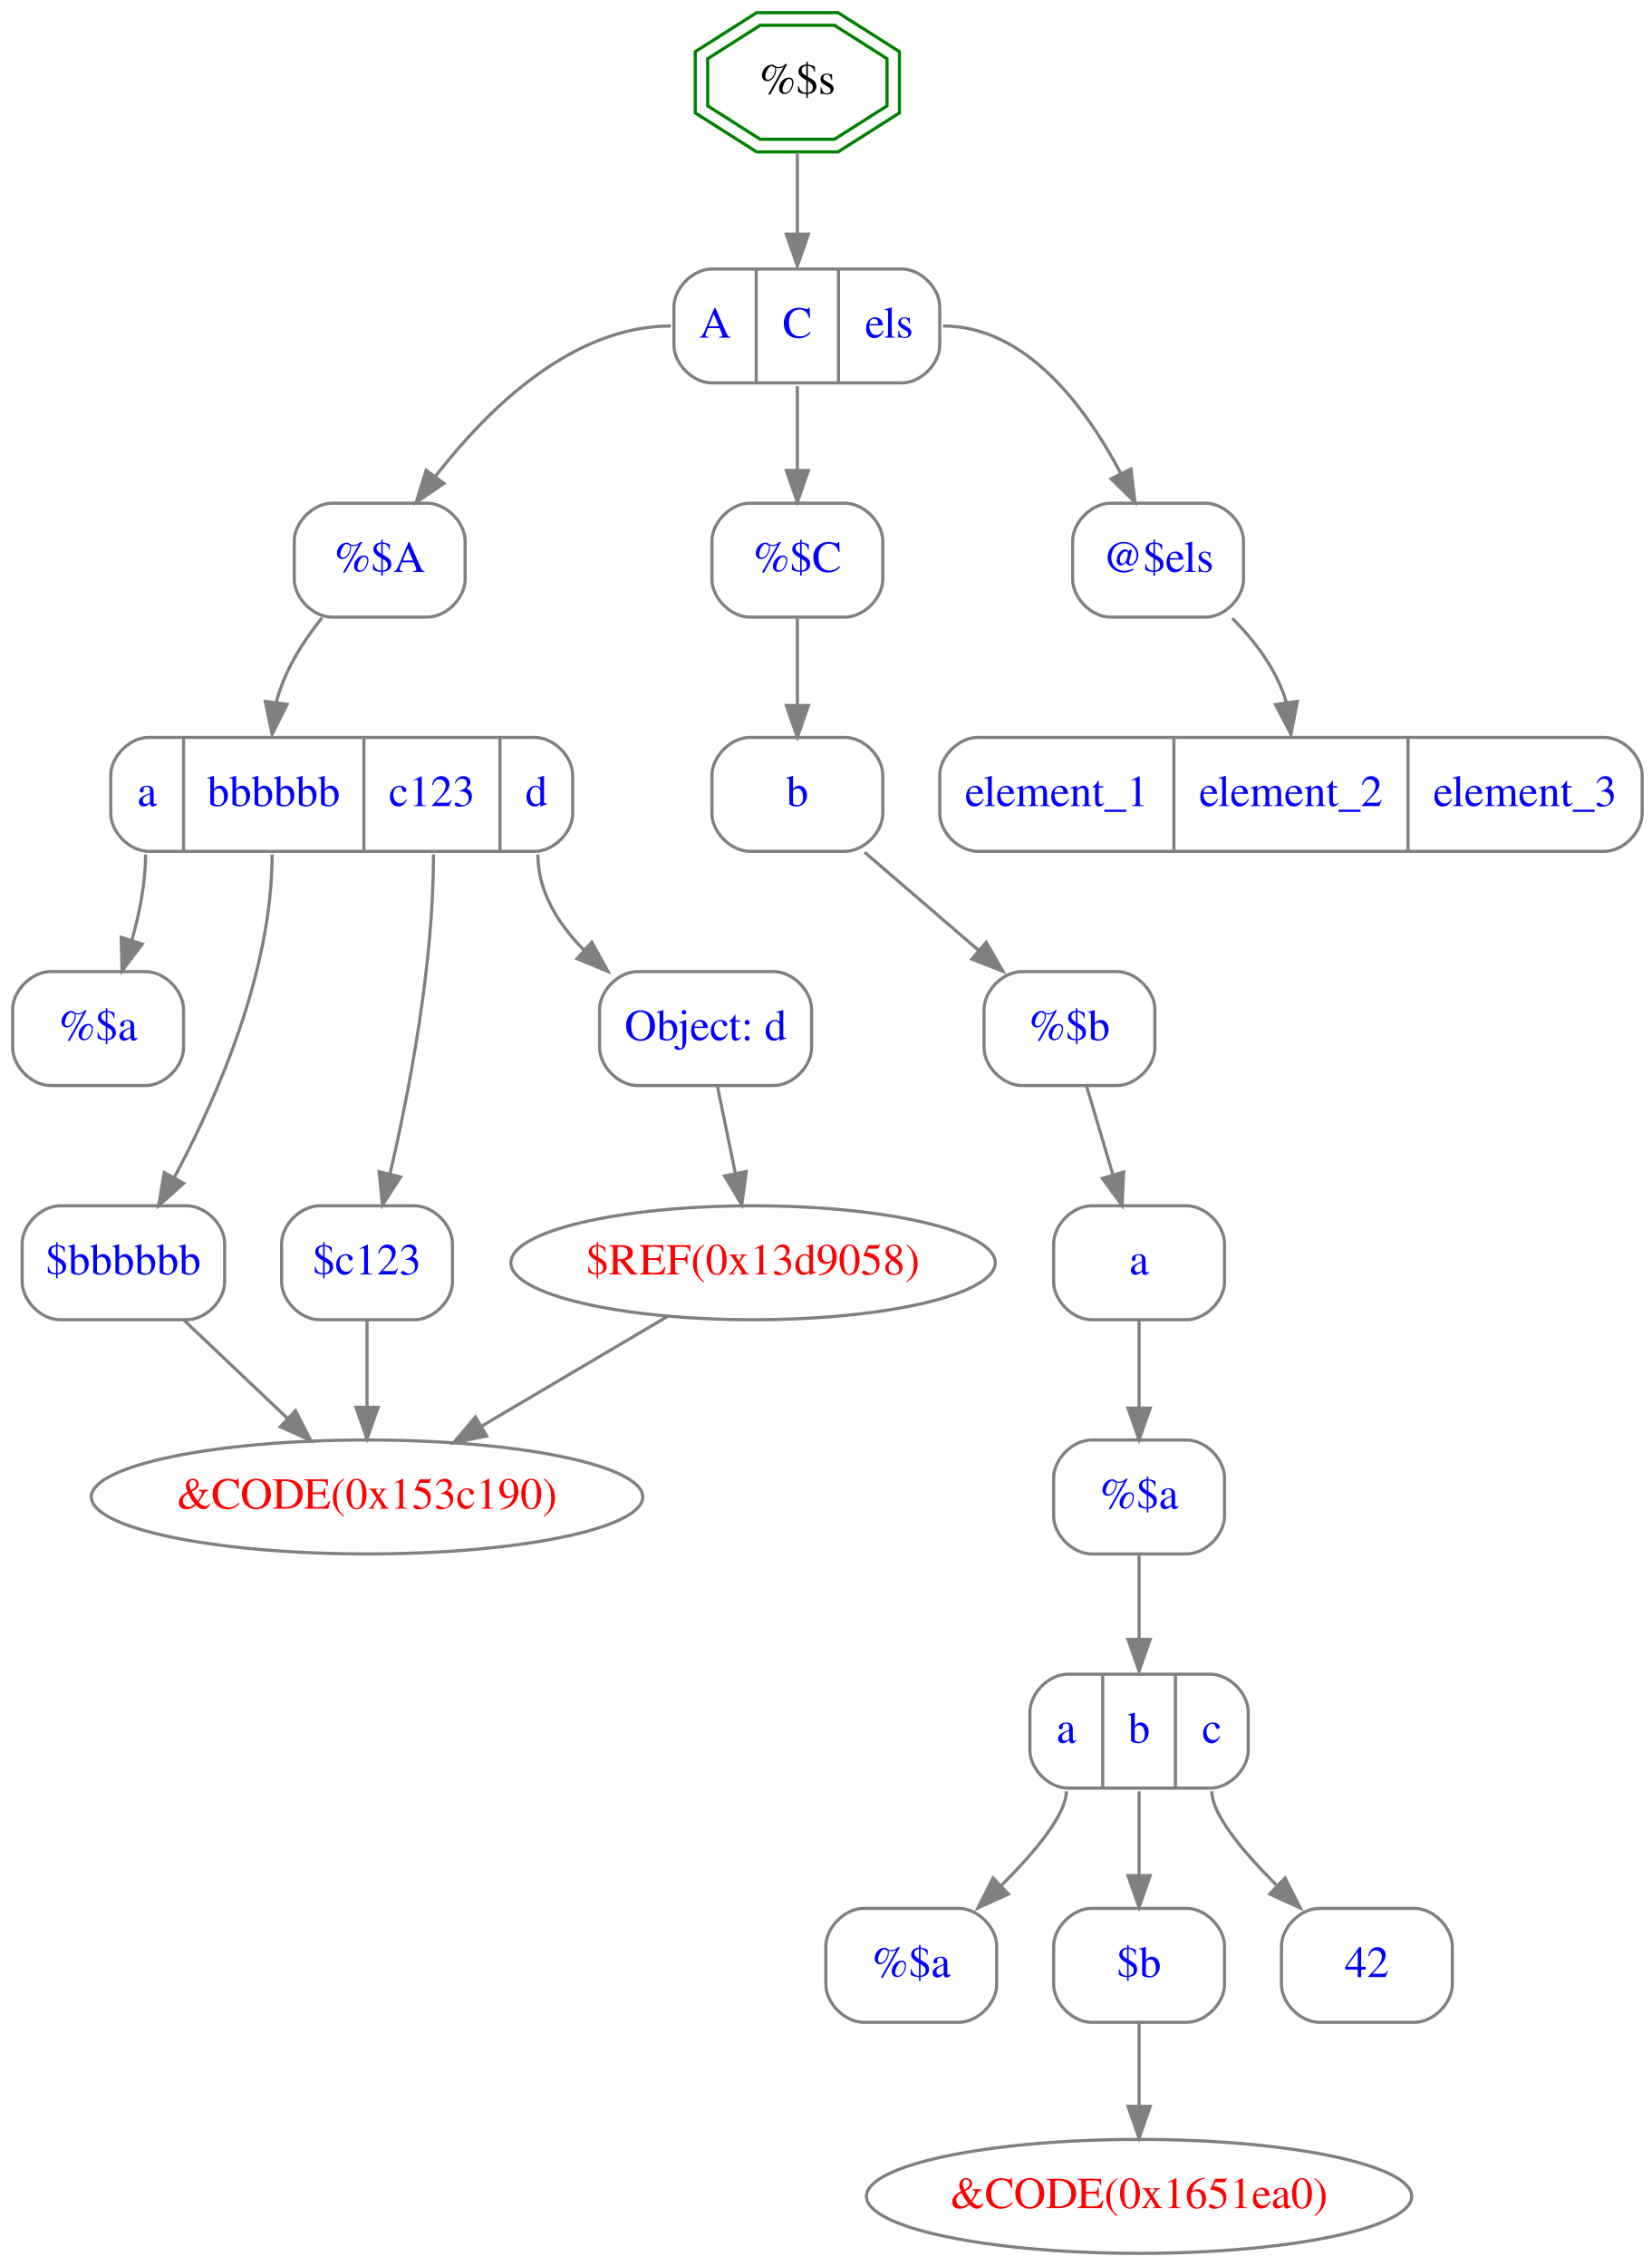
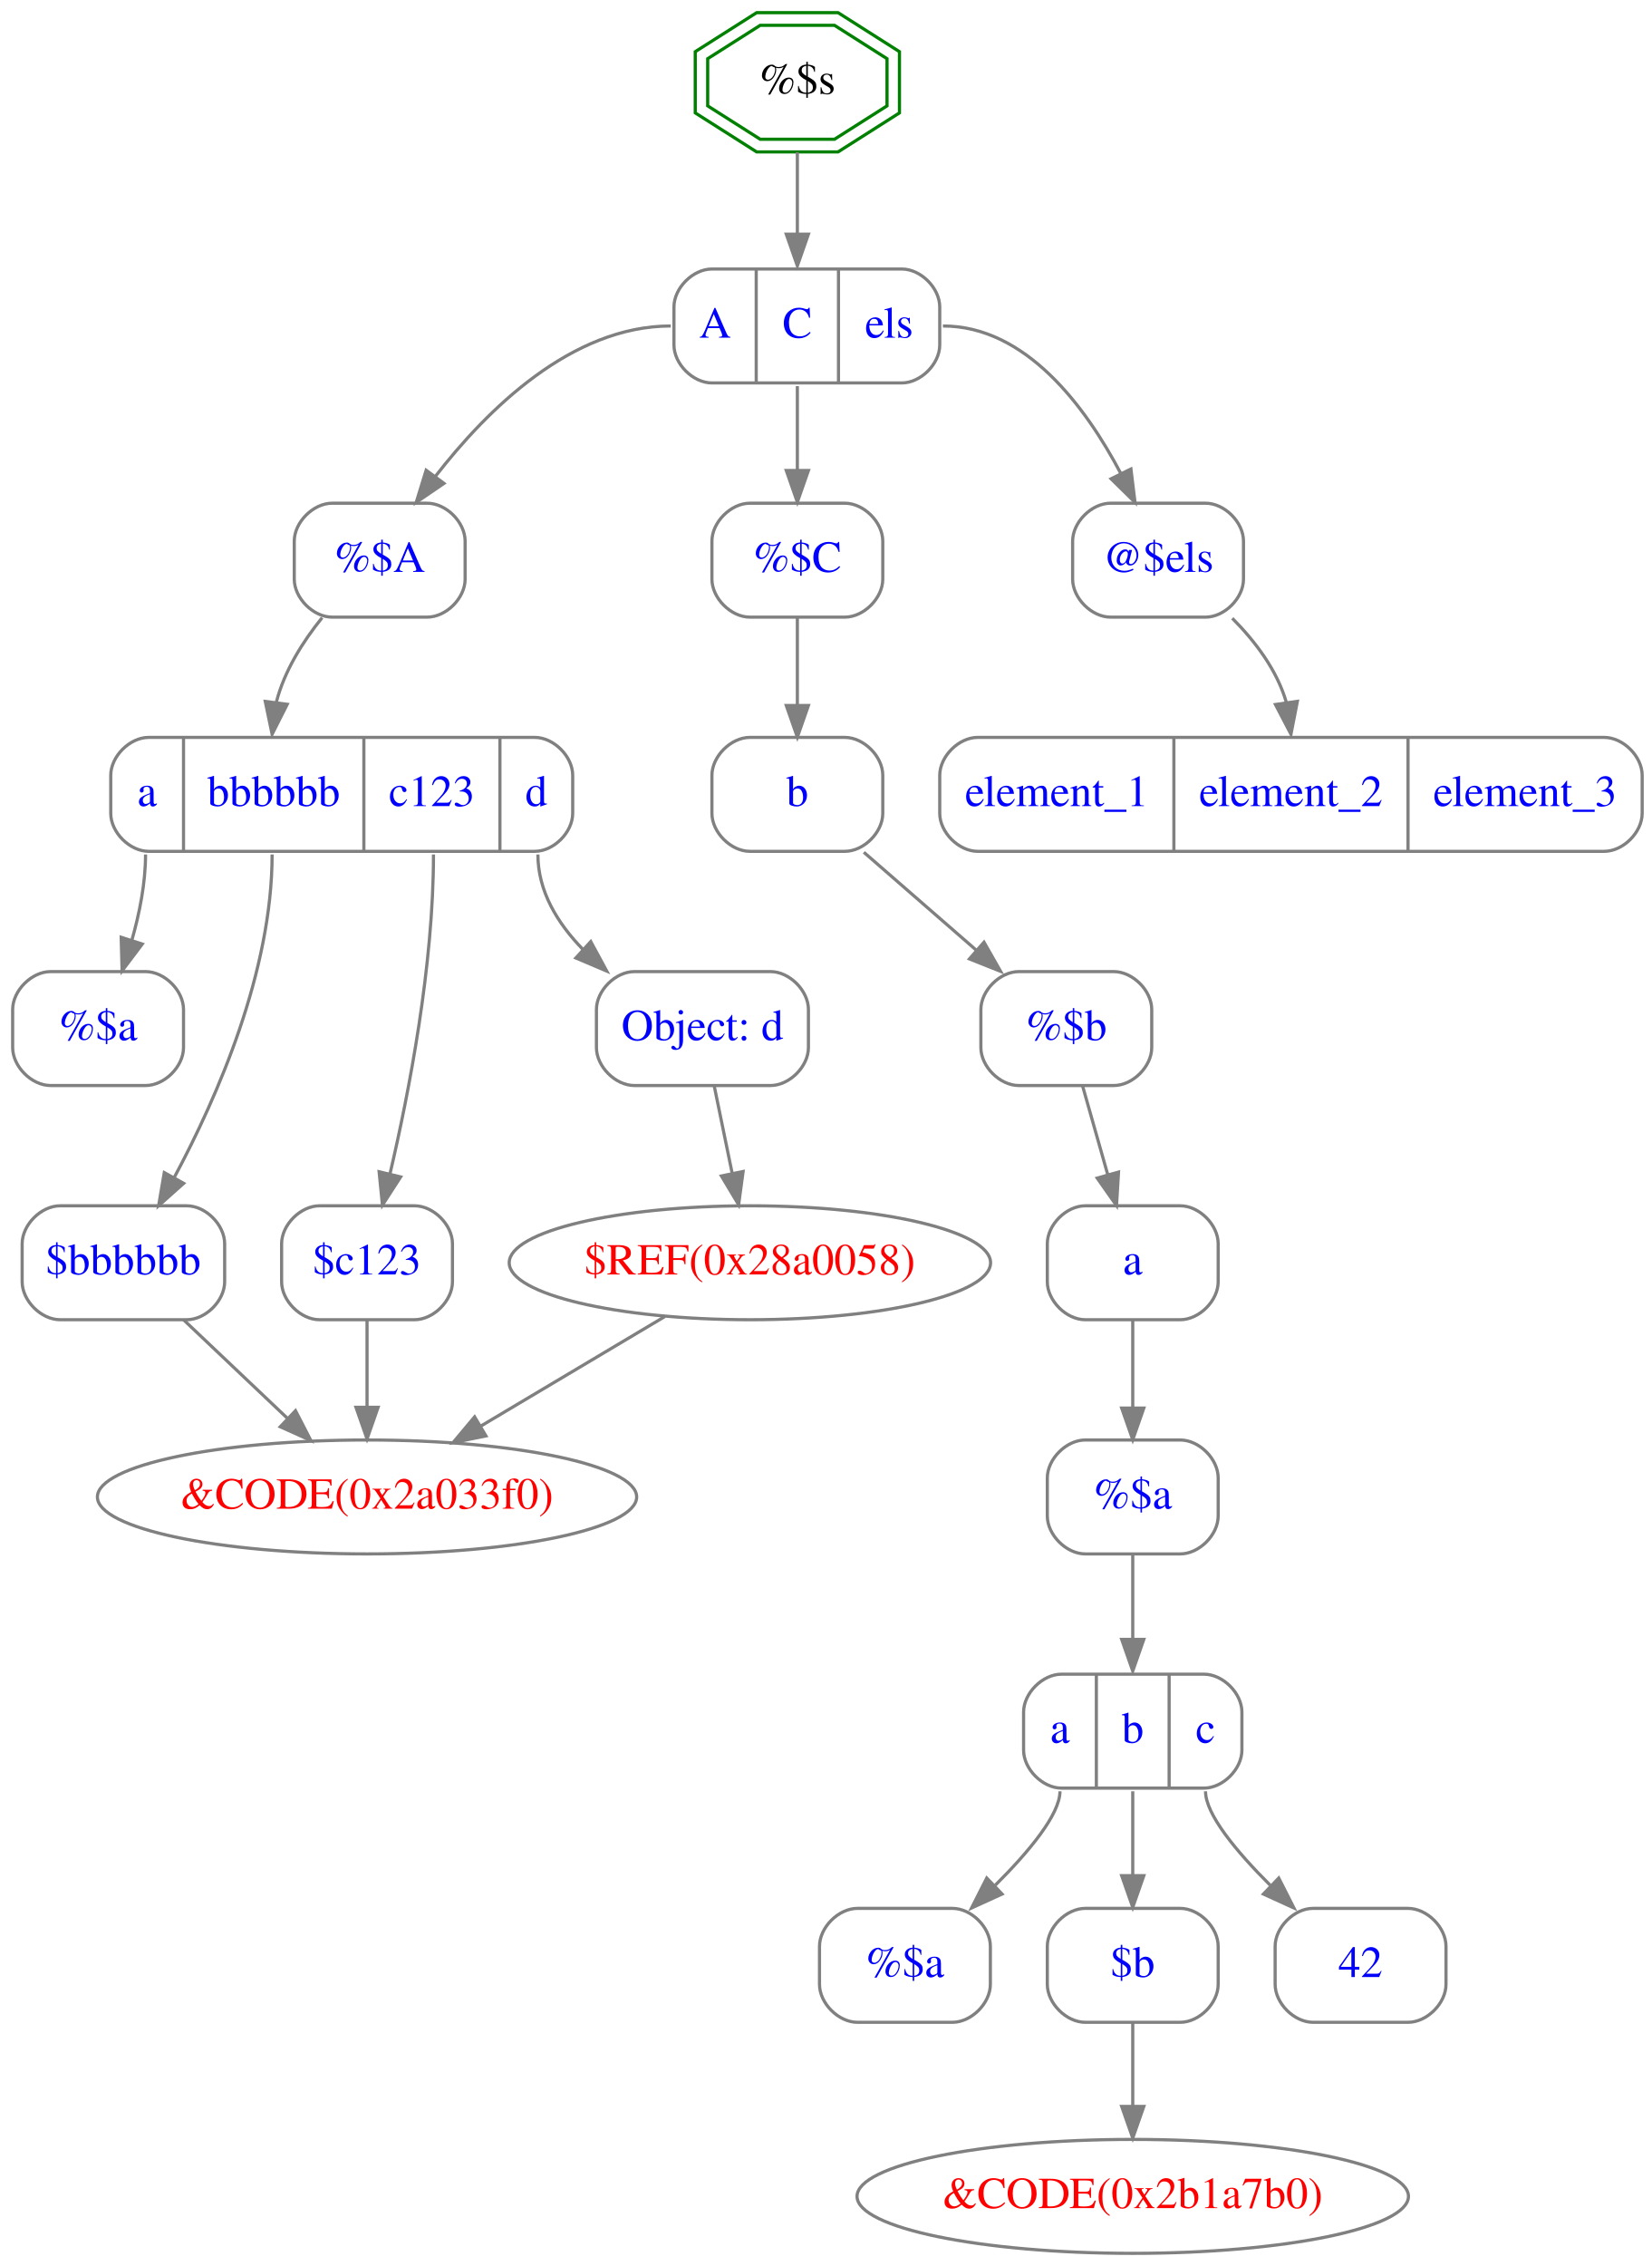
<svg xmlns="http://www.w3.org/2000/svg" width="522pt" height="716pt" viewBox="0.00 0.00 522.00 716.00">
  <g id="graph0" class="graph" transform="scale(1 1) rotate(0) translate(4 712)">
    <polygon fill="white" stroke="white" points="-4,5 -4,-712 519,-712 519,5 -4,5" />
    <g id="node1" class="node">
      <polygon fill="none" stroke="green" points="276.338,-678.544 276.338,-693.456 259.738,-704 236.262,-704 219.662,-693.456 219.662,-678.544 236.262,-668 259.738,-668 276.338,-678.544" />
      <polygon fill="none" stroke="green" points="280.268,-676.325 280.268,-695.675 260.863,-708 235.137,-708 215.732,-695.675 215.732,-676.325 235.137,-664 260.863,-664 280.268,-676.325" />
      <text text-anchor="middle" x="248" y="-682.3" font-family="Times,serif" font-size="14.00">%$s</text>
    </g>
    <g id="node2" class="node">
      <path fill="none" stroke="grey" d="M221,-591C221,-591 281,-591 281,-591 287,-591 293,-597 293,-603 293,-603 293,-615 293,-615 293,-621 287,-627 281,-627 281,-627 221,-627 221,-627 215,-627 209,-621 209,-615 209,-615 209,-603 209,-603 209,-597 215,-591 221,-591" />
      <text text-anchor="middle" x="222" y="-605.3" font-family="Times,serif" font-size="14.00" fill="blue">A</text>
      <polyline fill="none" stroke="grey" points="235,-591 235,-627 " />
      <text text-anchor="middle" x="248" y="-605.3" font-family="Times,serif" font-size="14.00" fill="blue">C</text>
      <polyline fill="none" stroke="grey" points="261,-591 261,-627 " />
      <text text-anchor="middle" x="277" y="-605.3" font-family="Times,serif" font-size="14.00" fill="blue">els</text>
    </g>
    <g id="edge1" class="edge">
      <path fill="none" stroke="grey" d="M248,-663.886C248,-656.163 248,-647.138 248,-638.263" />
      <polygon fill="grey" stroke="grey" points="251.5,-638 248,-628 244.5,-638 251.5,-638" />
    </g>
    <g id="node3" class="node">
      <path fill="none" stroke="grey" d="M101,-517C101,-517 131,-517 131,-517 137,-517 143,-523 143,-529 143,-529 143,-541 143,-541 143,-547 137,-553 131,-553 131,-553 101,-553 101,-553 95,-553 89,-547 89,-541 89,-541 89,-529 89,-529 89,-523 95,-517 101,-517" />
      <text text-anchor="middle" x="116" y="-531.3" font-family="Times,serif" font-size="14.00" fill="blue">%$A</text>
    </g>
    <g id="edge2" class="edge">
      <path fill="none" stroke="grey" d="M208,-609C176.694,-609 149.997,-582.662 133.552,-561.412" />
      <polygon fill="grey" stroke="grey" points="136.314,-559.259 127.559,-553.292 130.682,-563.416 136.314,-559.259" />
    </g>
    <g id="node11" class="node">
      <path fill="none" stroke="grey" d="M233,-517C233,-517 263,-517 263,-517 269,-517 275,-523 275,-529 275,-529 275,-541 275,-541 275,-547 269,-553 263,-553 263,-553 233,-553 233,-553 227,-553 221,-547 221,-541 221,-541 221,-529 221,-529 221,-523 227,-517 233,-517" />
      <text text-anchor="middle" x="248" y="-531.3" font-family="Times,serif" font-size="14.00" fill="blue">%$C</text>
    </g>
    <g id="edge12" class="edge">
      <path fill="none" stroke="grey" d="M248,-590C248,-581.406 248,-572.057 248,-563.546" />
      <polygon fill="grey" stroke="grey" points="251.5,-563.333 248,-553.333 244.5,-563.333 251.5,-563.333" />
    </g>
    <g id="node21" class="node">
      <path fill="none" stroke="grey" d="M347,-517C347,-517 377,-517 377,-517 383,-517 389,-523 389,-529 389,-529 389,-541 389,-541 389,-547 383,-553 377,-553 377,-553 347,-553 347,-553 341,-553 335,-547 335,-541 335,-541 335,-529 335,-529 335,-523 341,-517 347,-517" />
      <text text-anchor="middle" x="362" y="-531.3" font-family="Times,serif" font-size="14.00" fill="blue">@$els</text>
    </g>
    <g id="edge22" class="edge">
      <path fill="none" stroke="grey" d="M294,-609C320.176,-609 339.025,-583.586 350.146,-562.545" />
      <polygon fill="grey" stroke="grey" points="353.425,-563.809 354.71,-553.292 347.147,-560.712 353.425,-563.809" />
    </g>
    <g id="node4" class="node">
      <path fill="none" stroke="grey" d="M43,-443C43,-443 165,-443 165,-443 171,-443 177,-449 177,-455 177,-455 177,-467 177,-467 177,-473 171,-479 165,-479 165,-479 43,-479 43,-479 37,-479 31,-473 31,-467 31,-467 31,-455 31,-455 31,-449 37,-443 43,-443" />
      <text text-anchor="middle" x="42.5" y="-457.3" font-family="Times,serif" font-size="14.00" fill="blue">a</text>
      <polyline fill="none" stroke="grey" points="54,-443 54,-479 " />
      <text text-anchor="middle" x="82.5" y="-457.3" font-family="Times,serif" font-size="14.00" fill="blue">bbbbbb</text>
      <polyline fill="none" stroke="grey" points="111,-443 111,-479 " />
      <text text-anchor="middle" x="132.5" y="-457.3" font-family="Times,serif" font-size="14.00" fill="blue">c123</text>
      <polyline fill="none" stroke="grey" points="154,-443 154,-479 " />
      <text text-anchor="middle" x="165.5" y="-457.3" font-family="Times,serif" font-size="14.00" fill="blue">d</text>
    </g>
    <g id="edge3" class="edge">
      <path fill="none" stroke="grey" d="M97.806,-516.825C91.743,-509.328 85.883,-500.066 83.333,-490.126" />
      <polygon fill="grey" stroke="grey" points="86.775,-489.458 82,-480 79.835,-490.371 86.775,-489.458" />
    </g>
    <g id="node5" class="node">
      <path fill="none" stroke="grey" d="M12,-369C12,-369 42,-369 42,-369 48,-369 54,-375 54,-381 54,-381 54,-393 54,-393 54,-399 48,-405 42,-405 42,-405 12,-405 12,-405 6,-405 0,-399 0,-393 0,-393 0,-381 0,-381 0,-375 6,-369 12,-369" />
      <text text-anchor="middle" x="27" y="-383.3" font-family="Times,serif" font-size="14.00" fill="blue">%$a</text>
    </g>
    <g id="edge4" class="edge">
      <path fill="none" stroke="grey" d="M42,-442C42,-432.966 40.093,-423.381 37.639,-414.788" />
      <polygon fill="grey" stroke="grey" points="40.968,-413.706 34.588,-405.247 34.3,-415.838 40.968,-413.706" />
    </g>
    <g id="node6" class="node">
      <path fill="none" stroke="grey" d="M15,-295C15,-295 55,-295 55,-295 61,-295 67,-301 67,-307 67,-307 67,-319 67,-319 67,-325 61,-331 55,-331 55,-331 15,-331 15,-331 9,-331 3,-325 3,-319 3,-319 3,-307 3,-307 3,-301 9,-295 15,-295" />
      <text text-anchor="middle" x="35" y="-309.3" font-family="Times,serif" font-size="14.00" fill="blue">$bbbbbb</text>
    </g>
    <g id="edge5" class="edge">
      <path fill="none" stroke="grey" d="M82,-442C82,-405.012 64.731,-365.467 51.129,-340.056" />
      <polygon fill="grey" stroke="grey" points="54.044,-338.096 46.138,-331.043 47.92,-341.487 54.044,-338.096" />
    </g>
    <g id="node8" class="node">
      <path fill="none" stroke="grey" d="M97,-295C97,-295 127,-295 127,-295 133,-295 139,-301 139,-307 139,-307 139,-319 139,-319 139,-325 133,-331 127,-331 127,-331 97,-331 97,-331 91,-331 85,-325 85,-319 85,-319 85,-307 85,-307 85,-301 91,-295 97,-295" />
      <text text-anchor="middle" x="112" y="-309.3" font-family="Times,serif" font-size="14.00" fill="blue">$c123</text>
    </g>
    <g id="edge7" class="edge">
      <path fill="none" stroke="grey" d="M133,-442C133,-406.9 125.333,-367.119 119.264,-341.128" />
      <polygon fill="grey" stroke="grey" points="122.621,-340.118 116.871,-331.22 115.816,-341.762 122.621,-340.118" />
    </g>
    <g id="node9" class="node">
-       <path fill="none" stroke="grey" d="M197.5,-369C197.5,-369 240.5,-369 240.5,-369 246.5,-369 252.5,-375 252.5,-381 252.5,-381 252.5,-393 252.5,-393 252.5,-399 246.5,-405 240.5,-405 240.5,-405 197.5,-405 197.5,-405 191.5,-405 185.5,-399 185.5,-393 185.5,-393 185.5,-381 185.5,-381 185.5,-375 191.5,-369 197.5,-369" />
-       <text text-anchor="middle" x="219" y="-383.3" font-family="Times,serif" font-size="14.00" fill="blue">Object: d</text>
+       <path fill="none" stroke="grey" d="M196.5,-369C196.5,-369 239.5,-369 239.5,-369 245.5,-369 251.5,-375 251.5,-381 251.5,-381 251.5,-393 251.5,-393 251.5,-399 245.5,-405 239.5,-405 239.5,-405 196.5,-405 196.5,-405 190.5,-405 184.5,-399 184.5,-393 184.5,-393 184.5,-381 184.5,-381 184.5,-375 190.5,-369 196.5,-369" />
+       <text text-anchor="middle" x="218" y="-383.3" font-family="Times,serif" font-size="14.00" fill="blue">Object: d</text>
    </g>
    <g id="edge9" class="edge">
-       <path fill="none" stroke="grey" d="M166,-442C166,-430.308 172.287,-420.145 180.531,-411.846" />
-       <polygon fill="grey" stroke="grey" points="183.031,-414.306 188.17,-405.04 178.375,-409.079 183.031,-414.306" />
+       <path fill="none" stroke="grey" d="M166,-442C166,-430.414 172.169,-420.284 180.257,-411.982" />
+       <polygon fill="grey" stroke="grey" points="182.708,-414.484 187.751,-405.166 177.998,-409.305 182.708,-414.484" />
    </g>
    <g id="node7" class="node">
-       <ellipse fill="none" stroke="grey" cx="112" cy="-239" rx="87.138" ry="18" />
-       <text text-anchor="middle" x="112" y="-235.3" font-family="Times,serif" font-size="14.00" fill="red">&amp;CODE(0x153c190)</text>
+       <ellipse fill="none" stroke="grey" cx="112" cy="-239" rx="85.214" ry="18" />
+       <text text-anchor="middle" x="112" y="-235.3" font-family="Times,serif" font-size="14.00" fill="red">&amp;CODE(0x2a033f0)</text>
    </g>
    <g id="edge6" class="edge">
      <path fill="none" stroke="grey" d="M54.034,-294.955C63.925,-285.578 76.142,-273.995 86.806,-263.885" />
      <polygon fill="grey" stroke="grey" points="89.392,-266.257 94.241,-256.836 84.576,-261.177 89.392,-266.257" />
    </g>
    <g id="edge8" class="edge">
      <path fill="none" stroke="grey" d="M112,-294.955C112,-286.701 112,-276.738 112,-267.574" />
      <polygon fill="grey" stroke="grey" points="115.5,-267.335 112,-257.335 108.5,-267.335 115.5,-267.335" />
    </g>
    <g id="node10" class="node">
-       <ellipse fill="none" stroke="grey" cx="234" cy="-313" rx="76.539" ry="18" />
-       <text text-anchor="middle" x="234" y="-309.3" font-family="Times,serif" font-size="14.00" fill="red">$REF(0x13d9058)</text>
+       <ellipse fill="none" stroke="grey" cx="233" cy="-313" rx="76.065" ry="18" />
+       <text text-anchor="middle" x="233" y="-309.3" font-family="Times,serif" font-size="14.00" fill="red">$REF(0x28a0058)</text>
    </g>
    <g id="edge10" class="edge">
-       <path fill="none" stroke="grey" d="M222.708,-368.955C224.422,-360.611 226.496,-350.521 228.395,-341.276" />
-       <polygon fill="grey" stroke="grey" points="231.854,-341.835 230.438,-331.335 224.997,-340.426 231.854,-341.835" />
+       <path fill="none" stroke="grey" d="M221.708,-368.955C223.422,-360.611 225.496,-350.521 227.395,-341.276" />
+       <polygon fill="grey" stroke="grey" points="230.854,-341.835 229.438,-331.335 223.997,-340.426 230.854,-341.835" />
    </g>
    <g id="edge11" class="edge">
-       <path fill="none" stroke="grey" d="M206.924,-296.021C189.592,-285.792 166.902,-272.401 148.052,-261.277" />
-       <polygon fill="grey" stroke="grey" points="149.813,-258.252 139.422,-256.183 146.255,-264.28 149.813,-258.252" />
+       <path fill="none" stroke="grey" d="M206.146,-296.021C189.034,-285.838 166.656,-272.522 148.011,-261.428" />
+       <polygon fill="grey" stroke="grey" points="149.581,-258.289 139.197,-256.183 146.001,-264.305 149.581,-258.289" />
    </g>
    <g id="node12" class="node">
      <path fill="none" stroke="grey" d="M233,-443C233,-443 263,-443 263,-443 269,-443 275,-449 275,-455 275,-455 275,-467 275,-467 275,-473 269,-479 263,-479 263,-479 233,-479 233,-479 227,-479 221,-473 221,-467 221,-467 221,-455 221,-455 221,-449 227,-443 233,-443" />
      <text text-anchor="middle" x="248" y="-457.3" font-family="Times,serif" font-size="14.00" fill="blue">b</text>
    </g>
    <g id="edge13" class="edge">
      <path fill="none" stroke="grey" d="M248,-516.708C248,-508.464 248,-498.538 248,-489.362" />
      <polygon fill="grey" stroke="grey" points="251.5,-489.082 248,-479.082 244.5,-489.082 251.5,-489.082" />
    </g>
    <g id="node13" class="node">
-       <path fill="none" stroke="grey" d="M319,-369C319,-369 349,-369 349,-369 355,-369 361,-375 361,-381 361,-381 361,-393 361,-393 361,-399 355,-405 349,-405 349,-405 319,-405 319,-405 313,-405 307,-399 307,-393 307,-393 307,-381 307,-381 307,-375 313,-369 319,-369" />
-       <text text-anchor="middle" x="334" y="-383.3" font-family="Times,serif" font-size="14.00" fill="blue">%$b</text>
+       <path fill="none" stroke="grey" d="M318,-369C318,-369 348,-369 348,-369 354,-369 360,-375 360,-381 360,-381 360,-393 360,-393 360,-399 354,-405 348,-405 348,-405 318,-405 318,-405 312,-405 306,-399 306,-393 306,-393 306,-381 306,-381 306,-375 312,-369 318,-369" />
+       <text text-anchor="middle" x="333" y="-383.3" font-family="Times,serif" font-size="14.00" fill="blue">%$b</text>
    </g>
    <g id="edge14" class="edge">
-       <path fill="none" stroke="grey" d="M269.258,-442.708C280.089,-433.388 293.418,-421.92 305.16,-411.816" />
-       <polygon fill="grey" stroke="grey" points="307.689,-414.257 312.986,-405.082 303.123,-408.951 307.689,-414.257" />
+       <path fill="none" stroke="grey" d="M269.011,-442.708C279.716,-433.388 292.89,-421.92 304.496,-411.816" />
+       <polygon fill="grey" stroke="grey" points="306.986,-414.288 312.23,-405.082 302.39,-409.008 306.986,-414.288" />
    </g>
    <g id="node14" class="node">
-       <path fill="none" stroke="grey" d="M341,-295C341,-295 371,-295 371,-295 377,-295 383,-301 383,-307 383,-307 383,-319 383,-319 383,-325 377,-331 371,-331 371,-331 341,-331 341,-331 335,-331 329,-325 329,-319 329,-319 329,-307 329,-307 329,-301 335,-295 341,-295" />
-       <text text-anchor="middle" x="356" y="-309.3" font-family="Times,serif" font-size="14.00" fill="blue">a</text>
+       <path fill="none" stroke="grey" d="M339,-295C339,-295 369,-295 369,-295 375,-295 381,-301 381,-307 381,-307 381,-319 381,-319 381,-325 375,-331 369,-331 369,-331 339,-331 339,-331 333,-331 327,-325 327,-319 327,-319 327,-307 327,-307 327,-301 333,-295 339,-295" />
+       <text text-anchor="middle" x="354" y="-309.3" font-family="Times,serif" font-size="14.00" fill="blue">a</text>
    </g>
    <g id="edge15" class="edge">
-       <path fill="none" stroke="grey" d="M339.438,-368.708C341.943,-360.284 344.969,-350.105 347.746,-340.765" />
-       <polygon fill="grey" stroke="grey" points="351.129,-341.665 350.624,-331.082 344.42,-339.67 351.129,-341.665" />
+       <path fill="none" stroke="grey" d="M338.191,-368.708C340.581,-360.284 343.47,-350.105 346.121,-340.765" />
+       <polygon fill="grey" stroke="grey" points="349.506,-341.657 348.869,-331.082 342.772,-339.746 349.506,-341.657" />
    </g>
    <g id="node15" class="node">
-       <path fill="none" stroke="grey" d="M341,-221C341,-221 371,-221 371,-221 377,-221 383,-227 383,-233 383,-233 383,-245 383,-245 383,-251 377,-257 371,-257 371,-257 341,-257 341,-257 335,-257 329,-251 329,-245 329,-245 329,-233 329,-233 329,-227 335,-221 341,-221" />
-       <text text-anchor="middle" x="356" y="-235.3" font-family="Times,serif" font-size="14.00" fill="blue">%$a</text>
+       <path fill="none" stroke="grey" d="M339,-221C339,-221 369,-221 369,-221 375,-221 381,-227 381,-233 381,-233 381,-245 381,-245 381,-251 375,-257 369,-257 369,-257 339,-257 339,-257 333,-257 327,-251 327,-245 327,-245 327,-233 327,-233 327,-227 333,-221 339,-221" />
+       <text text-anchor="middle" x="354" y="-235.3" font-family="Times,serif" font-size="14.00" fill="blue">%$a</text>
    </g>
    <g id="edge16" class="edge">
-       <path fill="none" stroke="grey" d="M356,-294.708C356,-286.464 356,-276.538 356,-267.362" />
-       <polygon fill="grey" stroke="grey" points="359.5,-267.082 356,-257.082 352.5,-267.082 359.5,-267.082" />
+       <path fill="none" stroke="grey" d="M354,-294.708C354,-286.464 354,-276.538 354,-267.362" />
+       <polygon fill="grey" stroke="grey" points="357.5,-267.082 354,-257.082 350.5,-267.082 357.5,-267.082" />
    </g>
    <g id="node16" class="node">
-       <path fill="none" stroke="grey" d="M333.5,-147C333.5,-147 378.5,-147 378.5,-147 384.5,-147 390.5,-153 390.5,-159 390.5,-159 390.5,-171 390.5,-171 390.5,-177 384.5,-183 378.5,-183 378.5,-183 333.5,-183 333.5,-183 327.5,-183 321.5,-177 321.5,-171 321.5,-171 321.5,-159 321.5,-159 321.5,-153 327.5,-147 333.5,-147" />
-       <text text-anchor="middle" x="333" y="-161.3" font-family="Times,serif" font-size="14.00" fill="blue">a</text>
-       <polyline fill="none" stroke="grey" points="344.5,-147 344.5,-183 " />
-       <text text-anchor="middle" x="356" y="-161.3" font-family="Times,serif" font-size="14.00" fill="blue">b</text>
-       <polyline fill="none" stroke="grey" points="367.5,-147 367.5,-183 " />
-       <text text-anchor="middle" x="379" y="-161.3" font-family="Times,serif" font-size="14.00" fill="blue">c</text>
+       <path fill="none" stroke="grey" d="M331.5,-147C331.5,-147 376.5,-147 376.5,-147 382.5,-147 388.5,-153 388.5,-159 388.5,-159 388.5,-171 388.5,-171 388.5,-177 382.5,-183 376.5,-183 376.5,-183 331.5,-183 331.5,-183 325.5,-183 319.5,-177 319.5,-171 319.5,-171 319.5,-159 319.5,-159 319.5,-153 325.5,-147 331.5,-147" />
+       <text text-anchor="middle" x="331" y="-161.3" font-family="Times,serif" font-size="14.00" fill="blue">a</text>
+       <polyline fill="none" stroke="grey" points="342.5,-147 342.5,-183 " />
+       <text text-anchor="middle" x="354" y="-161.3" font-family="Times,serif" font-size="14.00" fill="blue">b</text>
+       <polyline fill="none" stroke="grey" points="365.5,-147 365.5,-183 " />
+       <text text-anchor="middle" x="377" y="-161.3" font-family="Times,serif" font-size="14.00" fill="blue">c</text>
    </g>
    <g id="edge17" class="edge">
-       <path fill="none" stroke="grey" d="M356,-220.667C356,-212.896 356,-203.513 356,-194.275" />
-       <polygon fill="grey" stroke="grey" points="359.5,-194 356,-184 352.5,-194 359.5,-194" />
+       <path fill="none" stroke="grey" d="M354,-220.667C354,-212.896 354,-203.513 354,-194.275" />
+       <polygon fill="grey" stroke="grey" points="357.5,-194 354,-184 350.5,-194 357.5,-194" />
    </g>
    <g id="node17" class="node">
-       <path fill="none" stroke="grey" d="M269,-73C269,-73 299,-73 299,-73 305,-73 311,-79 311,-85 311,-85 311,-97 311,-97 311,-103 305,-109 299,-109 299,-109 269,-109 269,-109 263,-109 257,-103 257,-97 257,-97 257,-85 257,-85 257,-79 263,-73 269,-73" />
-       <text text-anchor="middle" x="284" y="-87.3" font-family="Times,serif" font-size="14.00" fill="blue">%$a</text>
+       <path fill="none" stroke="grey" d="M267,-73C267,-73 297,-73 297,-73 303,-73 309,-79 309,-85 309,-85 309,-97 309,-97 309,-103 303,-109 297,-109 297,-109 267,-109 267,-109 261,-109 255,-103 255,-97 255,-97 255,-85 255,-85 255,-79 261,-73 267,-73" />
+       <text text-anchor="middle" x="282" y="-87.3" font-family="Times,serif" font-size="14.00" fill="blue">%$a</text>
    </g>
    <g id="edge18" class="edge">
-       <path fill="none" stroke="grey" d="M333,-146C333,-138.727 323.326,-127.058 312.574,-116.336" />
-       <polygon fill="grey" stroke="grey" points="314.704,-113.528 305.065,-109.13 309.857,-118.579 314.704,-113.528" />
+       <path fill="none" stroke="grey" d="M331,-146C331,-138.727 321.326,-127.058 310.574,-116.336" />
+       <polygon fill="grey" stroke="grey" points="312.704,-113.528 303.065,-109.13 307.857,-118.579 312.704,-113.528" />
    </g>
    <g id="node18" class="node">
-       <path fill="none" stroke="grey" d="M341,-73C341,-73 371,-73 371,-73 377,-73 383,-79 383,-85 383,-85 383,-97 383,-97 383,-103 377,-109 371,-109 371,-109 341,-109 341,-109 335,-109 329,-103 329,-97 329,-97 329,-85 329,-85 329,-79 335,-73 341,-73" />
-       <text text-anchor="middle" x="356" y="-87.3" font-family="Times,serif" font-size="14.00" fill="blue">$b</text>
+       <path fill="none" stroke="grey" d="M339,-73C339,-73 369,-73 369,-73 375,-73 381,-79 381,-85 381,-85 381,-97 381,-97 381,-103 375,-109 369,-109 369,-109 339,-109 339,-109 333,-109 327,-103 327,-97 327,-97 327,-85 327,-85 327,-79 333,-73 339,-73" />
+       <text text-anchor="middle" x="354" y="-87.3" font-family="Times,serif" font-size="14.00" fill="blue">$b</text>
    </g>
    <g id="edge19" class="edge">
-       <path fill="none" stroke="grey" d="M356,-146C356,-137.406 356,-128.057 356,-119.546" />
-       <polygon fill="grey" stroke="grey" points="359.5,-119.333 356,-109.333 352.5,-119.333 359.5,-119.333" />
+       <path fill="none" stroke="grey" d="M354,-146C354,-137.406 354,-128.057 354,-119.546" />
+       <polygon fill="grey" stroke="grey" points="357.5,-119.333 354,-109.333 350.5,-119.333 357.5,-119.333" />
    </g>
    <g id="node20" class="node">
-       <path fill="none" stroke="grey" d="M413,-73C413,-73 443,-73 443,-73 449,-73 455,-79 455,-85 455,-85 455,-97 455,-97 455,-103 449,-109 443,-109 443,-109 413,-109 413,-109 407,-109 401,-103 401,-97 401,-97 401,-85 401,-85 401,-79 407,-73 413,-73" />
-       <text text-anchor="middle" x="428" y="-87.3" font-family="Times,serif" font-size="14.00" fill="blue">42</text>
+       <path fill="none" stroke="grey" d="M411,-73C411,-73 441,-73 441,-73 447,-73 453,-79 453,-85 453,-85 453,-97 453,-97 453,-103 447,-109 441,-109 441,-109 411,-109 411,-109 405,-109 399,-103 399,-97 399,-97 399,-85 399,-85 399,-79 405,-73 411,-73" />
+       <text text-anchor="middle" x="426" y="-87.3" font-family="Times,serif" font-size="14.00" fill="blue">42</text>
    </g>
    <g id="edge21" class="edge">
-       <path fill="none" stroke="grey" d="M379,-146C379,-138.727 388.674,-127.058 399.426,-116.336" />
-       <polygon fill="grey" stroke="grey" points="402.143,-118.579 406.935,-109.13 397.296,-113.528 402.143,-118.579" />
+       <path fill="none" stroke="grey" d="M377,-146C377,-138.727 386.674,-127.058 397.426,-116.336" />
+       <polygon fill="grey" stroke="grey" points="400.143,-118.579 404.935,-109.13 395.296,-113.528 400.143,-118.579" />
    </g>
    <g id="node19" class="node">
-       <ellipse fill="none" stroke="grey" cx="356" cy="-18" rx="86.164" ry="18" />
-       <text text-anchor="middle" x="356" y="-14.3" font-family="Times,serif" font-size="14.00" fill="red">&amp;CODE(0x1651ea0)</text>
+       <ellipse fill="none" stroke="grey" cx="354" cy="-18" rx="87.138" ry="18" />
+       <text text-anchor="middle" x="354" y="-14.3" font-family="Times,serif" font-size="14.00" fill="red">&amp;CODE(0x2b1a7b0)</text>
    </g>
    <g id="edge20" class="edge">
-       <path fill="none" stroke="grey" d="M356,-72.831C356,-64.894 356,-55.41 356,-46.629" />
-       <polygon fill="grey" stroke="grey" points="359.5,-46.418 356,-36.418 352.5,-46.418 359.5,-46.418" />
+       <path fill="none" stroke="grey" d="M354,-72.831C354,-64.894 354,-55.41 354,-46.629" />
+       <polygon fill="grey" stroke="grey" points="357.5,-46.418 354,-36.418 350.5,-46.418 357.5,-46.418" />
    </g>
    <g id="node22" class="node">
      <path fill="none" stroke="grey" d="M305,-443C305,-443 503,-443 503,-443 509,-443 515,-449 515,-455 515,-455 515,-467 515,-467 515,-473 509,-479 503,-479 503,-479 305,-479 305,-479 299,-479 293,-473 293,-467 293,-467 293,-455 293,-455 293,-449 299,-443 305,-443" />
      <text text-anchor="middle" x="330" y="-457.3" font-family="Times,serif" font-size="14.00" fill="blue">element_1</text>
      <polyline fill="none" stroke="grey" points="367,-443 367,-479 " />
      <text text-anchor="middle" x="404" y="-457.3" font-family="Times,serif" font-size="14.00" fill="blue">element_2</text>
      <polyline fill="none" stroke="grey" points="441,-443 441,-479 " />
      <text text-anchor="middle" x="478" y="-457.3" font-family="Times,serif" font-size="14.00" fill="blue">element_3</text>
    </g>
    <g id="edge23" class="edge">
      <path fill="none" stroke="grey" d="M385.456,-516.643C392.747,-509.313 399.637,-500.191 402.547,-490.032" />
      <polygon fill="grey" stroke="grey" points="406.03,-490.399 404,-480 399.102,-489.395 406.03,-490.399" />
    </g>
  </g>
</svg>
